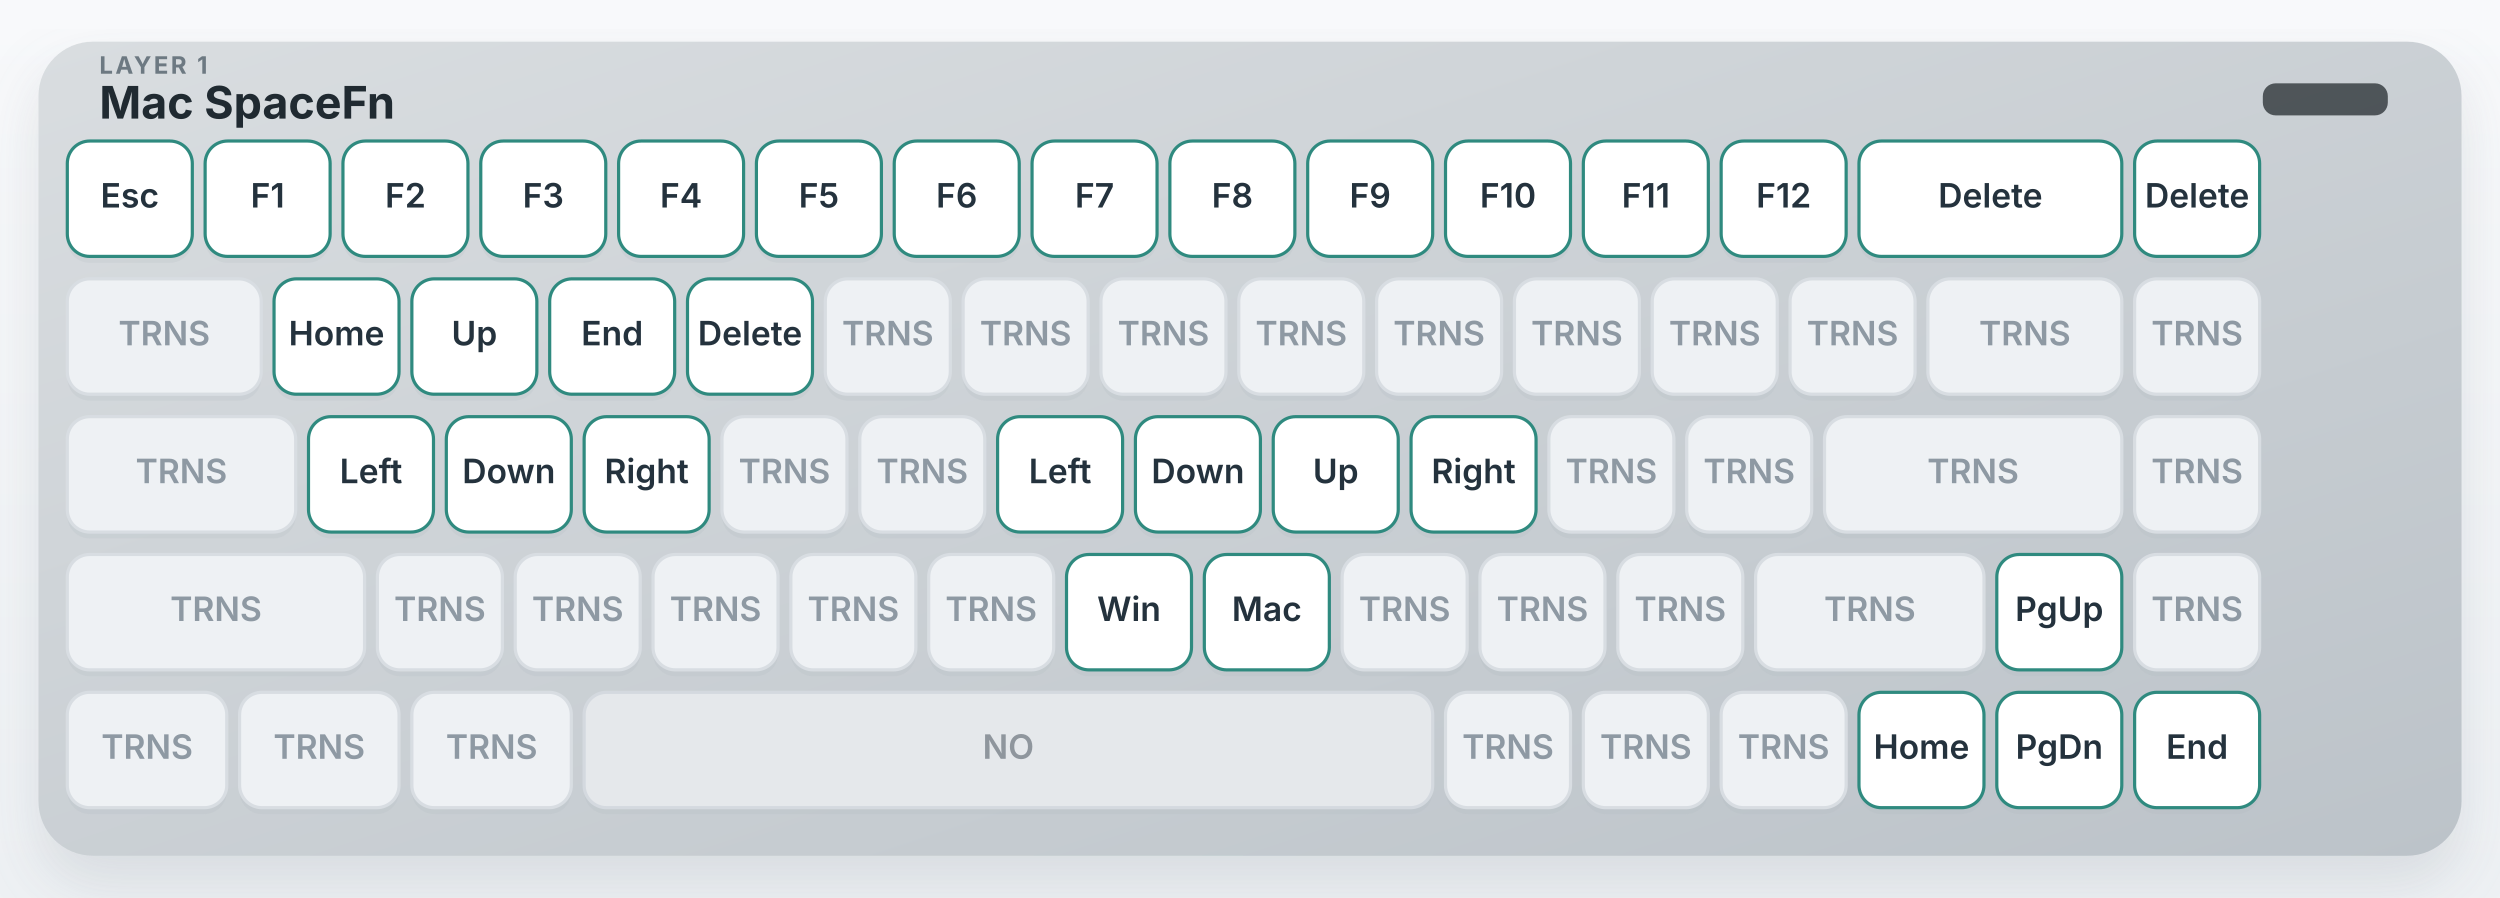
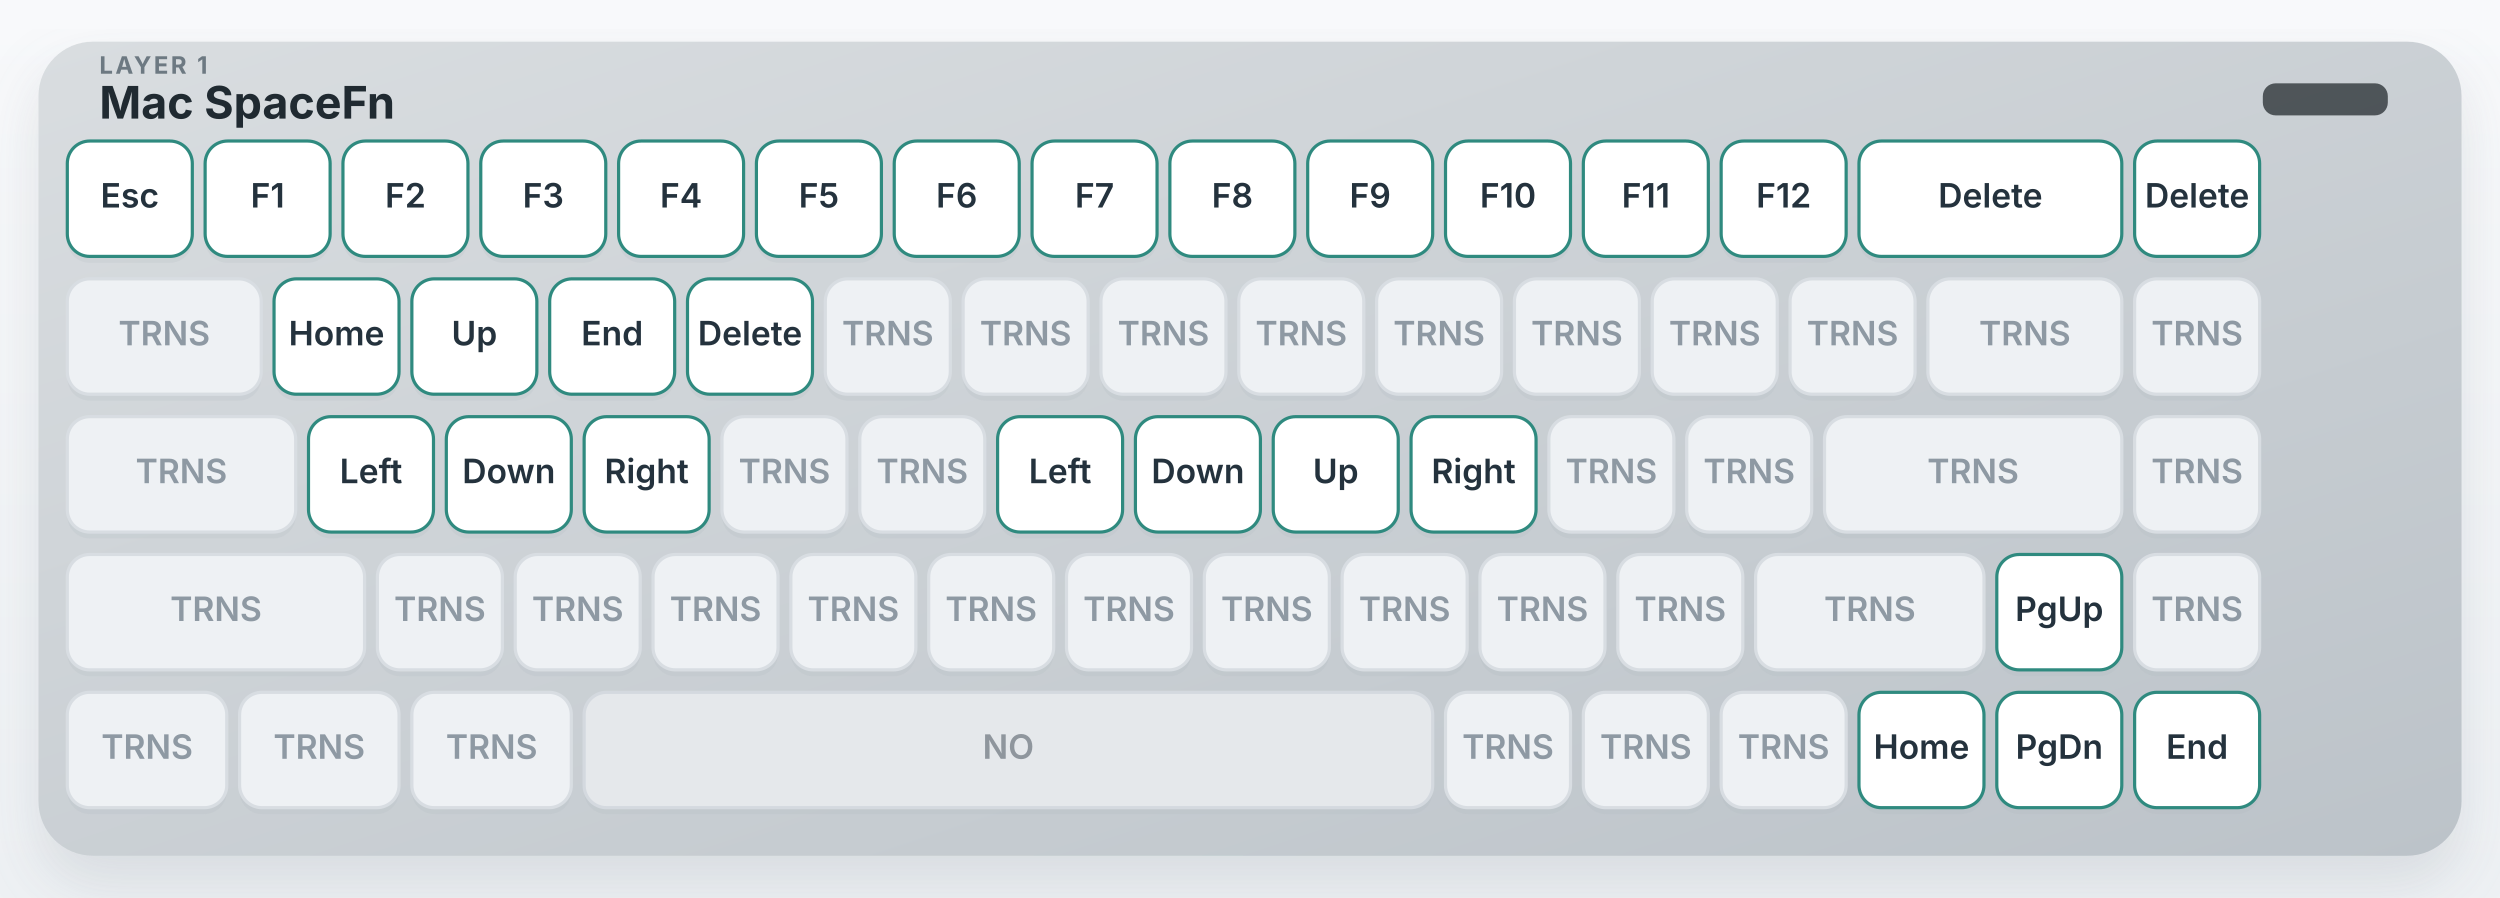
<svg xmlns="http://www.w3.org/2000/svg" width="1560" height="560" viewBox="0 0 1560 560">
  <defs>
    <linearGradient id="bg" x1="0" y1="0" x2="0" y2="1">
      <stop offset="0%" stop-color="#f8f9fb" />
      <stop offset="100%" stop-color="#eef1f4" />
    </linearGradient>
    <linearGradient id="case" x1="0" y1="0" x2="1" y2="1">
      <stop offset="0%" stop-color="#d9dde0" />
      <stop offset="100%" stop-color="#bcc3c9" />
    </linearGradient>
    <filter id="shadow" x="-20%" y="-20%" width="140%" height="140%">
      <feDropShadow dx="0" dy="18" stdDeviation="18" flood-color="#89939b" flood-opacity="0.22" />
    </filter>
  </defs>
  <rect width="1560" height="560" fill="url(#bg)" />
  <rect x="24" y="26" width="1512" height="508" rx="34" fill="url(#case)" filter="url(#shadow)" />
  <rect x="1412" y="52" width="78" height="20" rx="8" fill="#2c3236" opacity="0.78" />
  <text x="62" y="46" font-family="Inter, SF Pro Display, Arial, sans-serif" font-size="15" font-weight="700" letter-spacing="1.5" fill="#6d7982">LAYER 1</text>
  <text x="62" y="74" font-family="Inter, SF Pro Display, Arial, sans-serif" font-size="28" font-weight="700" fill="#202a31">Mac SpaceFn</text>
  <rect x="42.0" y="92.0" width="78.0" height="72.0" rx="14" fill="#aeb6bd" opacity="0.18" />
  <rect x="42.0" y="88.0" width="78.0" height="72.0" rx="14" fill="#ffffff" stroke="#2f8a7f" stroke-width="2" />
  <text x="81.0" y="129.5" font-family="Inter, SF Pro Display, Arial, sans-serif" font-size="21" font-weight="600" text-anchor="middle" fill="#24323d">Esc</text>
  <rect x="128.0" y="92.0" width="78.0" height="72.0" rx="14" fill="#aeb6bd" opacity="0.18" />
  <rect x="128.0" y="88.0" width="78.0" height="72.0" rx="14" fill="#ffffff" stroke="#2f8a7f" stroke-width="2" />
  <text x="167.0" y="129.5" font-family="Inter, SF Pro Display, Arial, sans-serif" font-size="21" font-weight="600" text-anchor="middle" fill="#24323d">F1</text>
  <rect x="214.0" y="92.0" width="78.0" height="72.0" rx="14" fill="#aeb6bd" opacity="0.18" />
  <rect x="214.0" y="88.0" width="78.0" height="72.0" rx="14" fill="#ffffff" stroke="#2f8a7f" stroke-width="2" />
  <text x="253.0" y="129.5" font-family="Inter, SF Pro Display, Arial, sans-serif" font-size="21" font-weight="600" text-anchor="middle" fill="#24323d">F2</text>
  <rect x="300.0" y="92.0" width="78.0" height="72.0" rx="14" fill="#aeb6bd" opacity="0.18" />
  <rect x="300.0" y="88.0" width="78.0" height="72.0" rx="14" fill="#ffffff" stroke="#2f8a7f" stroke-width="2" />
  <text x="339.0" y="129.5" font-family="Inter, SF Pro Display, Arial, sans-serif" font-size="21" font-weight="600" text-anchor="middle" fill="#24323d">F3</text>
  <rect x="386.0" y="92.0" width="78.0" height="72.0" rx="14" fill="#aeb6bd" opacity="0.18" />
  <rect x="386.0" y="88.0" width="78.0" height="72.0" rx="14" fill="#ffffff" stroke="#2f8a7f" stroke-width="2" />
  <text x="425.0" y="129.5" font-family="Inter, SF Pro Display, Arial, sans-serif" font-size="21" font-weight="600" text-anchor="middle" fill="#24323d">F4</text>
  <rect x="472.0" y="92.0" width="78.0" height="72.0" rx="14" fill="#aeb6bd" opacity="0.18" />
  <rect x="472.0" y="88.0" width="78.0" height="72.0" rx="14" fill="#ffffff" stroke="#2f8a7f" stroke-width="2" />
  <text x="511.0" y="129.5" font-family="Inter, SF Pro Display, Arial, sans-serif" font-size="21" font-weight="600" text-anchor="middle" fill="#24323d">F5</text>
  <rect x="558.0" y="92.0" width="78.0" height="72.0" rx="14" fill="#aeb6bd" opacity="0.18" />
  <rect x="558.0" y="88.0" width="78.0" height="72.0" rx="14" fill="#ffffff" stroke="#2f8a7f" stroke-width="2" />
  <text x="597.0" y="129.5" font-family="Inter, SF Pro Display, Arial, sans-serif" font-size="21" font-weight="600" text-anchor="middle" fill="#24323d">F6</text>
  <rect x="644.0" y="92.0" width="78.0" height="72.0" rx="14" fill="#aeb6bd" opacity="0.18" />
  <rect x="644.0" y="88.0" width="78.0" height="72.0" rx="14" fill="#ffffff" stroke="#2f8a7f" stroke-width="2" />
  <text x="683.0" y="129.5" font-family="Inter, SF Pro Display, Arial, sans-serif" font-size="21" font-weight="600" text-anchor="middle" fill="#24323d">F7</text>
  <rect x="730.0" y="92.0" width="78.0" height="72.0" rx="14" fill="#aeb6bd" opacity="0.18" />
  <rect x="730.0" y="88.0" width="78.0" height="72.0" rx="14" fill="#ffffff" stroke="#2f8a7f" stroke-width="2" />
  <text x="769.0" y="129.5" font-family="Inter, SF Pro Display, Arial, sans-serif" font-size="21" font-weight="600" text-anchor="middle" fill="#24323d">F8</text>
  <rect x="816.0" y="92.0" width="78.0" height="72.0" rx="14" fill="#aeb6bd" opacity="0.18" />
  <rect x="816.0" y="88.0" width="78.0" height="72.0" rx="14" fill="#ffffff" stroke="#2f8a7f" stroke-width="2" />
  <text x="855.0" y="129.5" font-family="Inter, SF Pro Display, Arial, sans-serif" font-size="21" font-weight="600" text-anchor="middle" fill="#24323d">F9</text>
  <rect x="902.0" y="92.0" width="78.0" height="72.0" rx="14" fill="#aeb6bd" opacity="0.18" />
  <rect x="902.0" y="88.0" width="78.0" height="72.0" rx="14" fill="#ffffff" stroke="#2f8a7f" stroke-width="2" />
  <text x="941.0" y="129.5" font-family="Inter, SF Pro Display, Arial, sans-serif" font-size="21" font-weight="600" text-anchor="middle" fill="#24323d">F10</text>
  <rect x="988.0" y="92.0" width="78.0" height="72.0" rx="14" fill="#aeb6bd" opacity="0.18" />
  <rect x="988.0" y="88.0" width="78.0" height="72.0" rx="14" fill="#ffffff" stroke="#2f8a7f" stroke-width="2" />
  <text x="1027.0" y="129.5" font-family="Inter, SF Pro Display, Arial, sans-serif" font-size="21" font-weight="600" text-anchor="middle" fill="#24323d">F11</text>
  <rect x="1074.0" y="92.0" width="78.0" height="72.0" rx="14" fill="#aeb6bd" opacity="0.18" />
  <rect x="1074.0" y="88.0" width="78.0" height="72.0" rx="14" fill="#ffffff" stroke="#2f8a7f" stroke-width="2" />
  <text x="1113.0" y="129.5" font-family="Inter, SF Pro Display, Arial, sans-serif" font-size="21" font-weight="600" text-anchor="middle" fill="#24323d">F12</text>
  <rect x="1160.0" y="92.0" width="164.0" height="72.0" rx="14" fill="#aeb6bd" opacity="0.18" />
  <rect x="1160.0" y="88.0" width="164.0" height="72.0" rx="14" fill="#ffffff" stroke="#2f8a7f" stroke-width="2" />
  <text x="1242.0" y="129.5" font-family="Inter, SF Pro Display, Arial, sans-serif" font-size="21" font-weight="600" text-anchor="middle" fill="#24323d">Delete</text>
  <rect x="1332.0" y="92.0" width="78.0" height="72.0" rx="14" fill="#aeb6bd" opacity="0.18" />
  <rect x="1332.0" y="88.0" width="78.0" height="72.0" rx="14" fill="#ffffff" stroke="#2f8a7f" stroke-width="2" />
  <text x="1371.0" y="129.5" font-family="Inter, SF Pro Display, Arial, sans-serif" font-size="21" font-weight="600" text-anchor="middle" fill="#24323d">Delete</text>
  <rect x="42.0" y="178.0" width="121.0" height="72.0" rx="14" fill="#aeb6bd" opacity="0.18" />
  <rect x="42.0" y="174.0" width="121.0" height="72.0" rx="14" fill="#eef1f4" stroke="#d8dde2" stroke-width="2" />
  <text x="102.5" y="215.5" font-family="Inter, SF Pro Display, Arial, sans-serif" font-size="21" font-weight="600" text-anchor="middle" fill="#8e99a3">TRNS</text>
  <rect x="171.0" y="178.0" width="78.0" height="72.0" rx="14" fill="#aeb6bd" opacity="0.18" />
  <rect x="171.0" y="174.0" width="78.0" height="72.0" rx="14" fill="#ffffff" stroke="#2f8a7f" stroke-width="2" />
  <text x="210.0" y="215.5" font-family="Inter, SF Pro Display, Arial, sans-serif" font-size="21" font-weight="600" text-anchor="middle" fill="#24323d">Home</text>
  <rect x="257.0" y="178.0" width="78.0" height="72.0" rx="14" fill="#aeb6bd" opacity="0.18" />
  <rect x="257.0" y="174.0" width="78.0" height="72.0" rx="14" fill="#ffffff" stroke="#2f8a7f" stroke-width="2" />
  <text x="296.0" y="215.5" font-family="Inter, SF Pro Display, Arial, sans-serif" font-size="21" font-weight="600" text-anchor="middle" fill="#24323d">Up</text>
  <rect x="343.0" y="178.0" width="78.0" height="72.0" rx="14" fill="#aeb6bd" opacity="0.18" />
  <rect x="343.0" y="174.0" width="78.0" height="72.0" rx="14" fill="#ffffff" stroke="#2f8a7f" stroke-width="2" />
  <text x="382.0" y="215.5" font-family="Inter, SF Pro Display, Arial, sans-serif" font-size="21" font-weight="600" text-anchor="middle" fill="#24323d">End</text>
  <rect x="429.0" y="178.0" width="78.0" height="72.0" rx="14" fill="#aeb6bd" opacity="0.18" />
  <rect x="429.0" y="174.0" width="78.0" height="72.0" rx="14" fill="#ffffff" stroke="#2f8a7f" stroke-width="2" />
  <text x="468.0" y="215.5" font-family="Inter, SF Pro Display, Arial, sans-serif" font-size="21" font-weight="600" text-anchor="middle" fill="#24323d">Delete</text>
  <rect x="515.0" y="178.0" width="78.0" height="72.0" rx="14" fill="#aeb6bd" opacity="0.18" />
  <rect x="515.0" y="174.0" width="78.0" height="72.0" rx="14" fill="#eef1f4" stroke="#d8dde2" stroke-width="2" />
  <text x="554.0" y="215.5" font-family="Inter, SF Pro Display, Arial, sans-serif" font-size="21" font-weight="600" text-anchor="middle" fill="#8e99a3">TRNS</text>
  <rect x="601.0" y="178.0" width="78.0" height="72.0" rx="14" fill="#aeb6bd" opacity="0.18" />
  <rect x="601.0" y="174.0" width="78.0" height="72.0" rx="14" fill="#eef1f4" stroke="#d8dde2" stroke-width="2" />
  <text x="640.0" y="215.5" font-family="Inter, SF Pro Display, Arial, sans-serif" font-size="21" font-weight="600" text-anchor="middle" fill="#8e99a3">TRNS</text>
  <rect x="687.0" y="178.0" width="78.0" height="72.0" rx="14" fill="#aeb6bd" opacity="0.18" />
  <rect x="687.0" y="174.0" width="78.0" height="72.0" rx="14" fill="#eef1f4" stroke="#d8dde2" stroke-width="2" />
  <text x="726.0" y="215.5" font-family="Inter, SF Pro Display, Arial, sans-serif" font-size="21" font-weight="600" text-anchor="middle" fill="#8e99a3">TRNS</text>
  <rect x="773.0" y="178.0" width="78.0" height="72.0" rx="14" fill="#aeb6bd" opacity="0.18" />
  <rect x="773.0" y="174.0" width="78.0" height="72.0" rx="14" fill="#eef1f4" stroke="#d8dde2" stroke-width="2" />
  <text x="812.0" y="215.5" font-family="Inter, SF Pro Display, Arial, sans-serif" font-size="21" font-weight="600" text-anchor="middle" fill="#8e99a3">TRNS</text>
  <rect x="859.0" y="178.0" width="78.0" height="72.0" rx="14" fill="#aeb6bd" opacity="0.18" />
  <rect x="859.0" y="174.0" width="78.0" height="72.0" rx="14" fill="#eef1f4" stroke="#d8dde2" stroke-width="2" />
  <text x="898.0" y="215.5" font-family="Inter, SF Pro Display, Arial, sans-serif" font-size="21" font-weight="600" text-anchor="middle" fill="#8e99a3">TRNS</text>
  <rect x="945.0" y="178.0" width="78.0" height="72.0" rx="14" fill="#aeb6bd" opacity="0.18" />
  <rect x="945.0" y="174.0" width="78.0" height="72.0" rx="14" fill="#eef1f4" stroke="#d8dde2" stroke-width="2" />
  <text x="984.0" y="215.5" font-family="Inter, SF Pro Display, Arial, sans-serif" font-size="21" font-weight="600" text-anchor="middle" fill="#8e99a3">TRNS</text>
  <rect x="1031.0" y="178.0" width="78.0" height="72.0" rx="14" fill="#aeb6bd" opacity="0.18" />
  <rect x="1031.0" y="174.0" width="78.0" height="72.0" rx="14" fill="#eef1f4" stroke="#d8dde2" stroke-width="2" />
  <text x="1070.0" y="215.5" font-family="Inter, SF Pro Display, Arial, sans-serif" font-size="21" font-weight="600" text-anchor="middle" fill="#8e99a3">TRNS</text>
  <rect x="1117.0" y="178.0" width="78.0" height="72.0" rx="14" fill="#aeb6bd" opacity="0.18" />
  <rect x="1117.0" y="174.0" width="78.0" height="72.0" rx="14" fill="#eef1f4" stroke="#d8dde2" stroke-width="2" />
  <text x="1156.0" y="215.5" font-family="Inter, SF Pro Display, Arial, sans-serif" font-size="21" font-weight="600" text-anchor="middle" fill="#8e99a3">TRNS</text>
  <rect x="1203.0" y="178.0" width="121.0" height="72.0" rx="14" fill="#aeb6bd" opacity="0.18" />
  <rect x="1203.0" y="174.0" width="121.0" height="72.0" rx="14" fill="#eef1f4" stroke="#d8dde2" stroke-width="2" />
  <text x="1263.5" y="215.5" font-family="Inter, SF Pro Display, Arial, sans-serif" font-size="21" font-weight="600" text-anchor="middle" fill="#8e99a3">TRNS</text>
  <rect x="1332.0" y="178.0" width="78.0" height="72.0" rx="14" fill="#aeb6bd" opacity="0.18" />
  <rect x="1332.0" y="174.0" width="78.0" height="72.0" rx="14" fill="#eef1f4" stroke="#d8dde2" stroke-width="2" />
  <text x="1371.0" y="215.5" font-family="Inter, SF Pro Display, Arial, sans-serif" font-size="21" font-weight="600" text-anchor="middle" fill="#8e99a3">TRNS</text>
  <rect x="42.0" y="264.0" width="142.5" height="72.0" rx="14" fill="#aeb6bd" opacity="0.18" />
  <rect x="42.0" y="260.0" width="142.5" height="72.0" rx="14" fill="#eef1f4" stroke="#d8dde2" stroke-width="2" />
  <text x="113.2" y="301.5" font-family="Inter, SF Pro Display, Arial, sans-serif" font-size="21" font-weight="600" text-anchor="middle" fill="#8e99a3">TRNS</text>
  <rect x="192.5" y="264.0" width="78.0" height="72.0" rx="14" fill="#aeb6bd" opacity="0.18" />
  <rect x="192.5" y="260.0" width="78.0" height="72.0" rx="14" fill="#ffffff" stroke="#2f8a7f" stroke-width="2" />
  <text x="231.5" y="301.5" font-family="Inter, SF Pro Display, Arial, sans-serif" font-size="21" font-weight="600" text-anchor="middle" fill="#24323d">Left</text>
  <rect x="278.5" y="264.0" width="78.0" height="72.0" rx="14" fill="#aeb6bd" opacity="0.18" />
  <rect x="278.5" y="260.0" width="78.0" height="72.0" rx="14" fill="#ffffff" stroke="#2f8a7f" stroke-width="2" />
  <text x="317.5" y="301.5" font-family="Inter, SF Pro Display, Arial, sans-serif" font-size="21" font-weight="600" text-anchor="middle" fill="#24323d">Down</text>
  <rect x="364.5" y="264.0" width="78.0" height="72.0" rx="14" fill="#aeb6bd" opacity="0.18" />
  <rect x="364.5" y="260.0" width="78.0" height="72.0" rx="14" fill="#ffffff" stroke="#2f8a7f" stroke-width="2" />
  <text x="403.5" y="301.5" font-family="Inter, SF Pro Display, Arial, sans-serif" font-size="21" font-weight="600" text-anchor="middle" fill="#24323d">Right</text>
  <rect x="450.5" y="264.0" width="78.0" height="72.0" rx="14" fill="#aeb6bd" opacity="0.18" />
  <rect x="450.5" y="260.0" width="78.0" height="72.0" rx="14" fill="#eef1f4" stroke="#d8dde2" stroke-width="2" />
  <text x="489.5" y="301.5" font-family="Inter, SF Pro Display, Arial, sans-serif" font-size="21" font-weight="600" text-anchor="middle" fill="#8e99a3">TRNS</text>
  <rect x="536.5" y="264.0" width="78.0" height="72.0" rx="14" fill="#aeb6bd" opacity="0.18" />
  <rect x="536.5" y="260.0" width="78.0" height="72.0" rx="14" fill="#eef1f4" stroke="#d8dde2" stroke-width="2" />
  <text x="575.5" y="301.5" font-family="Inter, SF Pro Display, Arial, sans-serif" font-size="21" font-weight="600" text-anchor="middle" fill="#8e99a3">TRNS</text>
  <rect x="622.5" y="264.0" width="78.0" height="72.0" rx="14" fill="#aeb6bd" opacity="0.18" />
  <rect x="622.5" y="260.0" width="78.0" height="72.0" rx="14" fill="#ffffff" stroke="#2f8a7f" stroke-width="2" />
  <text x="661.5" y="301.5" font-family="Inter, SF Pro Display, Arial, sans-serif" font-size="21" font-weight="600" text-anchor="middle" fill="#24323d">Left</text>
  <rect x="708.5" y="264.0" width="78.0" height="72.0" rx="14" fill="#aeb6bd" opacity="0.18" />
  <rect x="708.5" y="260.0" width="78.0" height="72.0" rx="14" fill="#ffffff" stroke="#2f8a7f" stroke-width="2" />
  <text x="747.5" y="301.5" font-family="Inter, SF Pro Display, Arial, sans-serif" font-size="21" font-weight="600" text-anchor="middle" fill="#24323d">Down</text>
  <rect x="794.5" y="264.0" width="78.0" height="72.0" rx="14" fill="#aeb6bd" opacity="0.18" />
  <rect x="794.5" y="260.0" width="78.0" height="72.0" rx="14" fill="#ffffff" stroke="#2f8a7f" stroke-width="2" />
  <text x="833.5" y="301.5" font-family="Inter, SF Pro Display, Arial, sans-serif" font-size="21" font-weight="600" text-anchor="middle" fill="#24323d">Up</text>
  <rect x="880.5" y="264.0" width="78.0" height="72.0" rx="14" fill="#aeb6bd" opacity="0.18" />
  <rect x="880.5" y="260.0" width="78.0" height="72.0" rx="14" fill="#ffffff" stroke="#2f8a7f" stroke-width="2" />
  <text x="919.5" y="301.5" font-family="Inter, SF Pro Display, Arial, sans-serif" font-size="21" font-weight="600" text-anchor="middle" fill="#24323d">Right</text>
  <rect x="966.5" y="264.0" width="78.0" height="72.0" rx="14" fill="#aeb6bd" opacity="0.18" />
  <rect x="966.5" y="260.0" width="78.0" height="72.0" rx="14" fill="#eef1f4" stroke="#d8dde2" stroke-width="2" />
  <text x="1005.5" y="301.5" font-family="Inter, SF Pro Display, Arial, sans-serif" font-size="21" font-weight="600" text-anchor="middle" fill="#8e99a3">TRNS</text>
  <rect x="1052.5" y="264.0" width="78.0" height="72.0" rx="14" fill="#aeb6bd" opacity="0.18" />
  <rect x="1052.5" y="260.0" width="78.0" height="72.0" rx="14" fill="#eef1f4" stroke="#d8dde2" stroke-width="2" />
  <text x="1091.5" y="301.5" font-family="Inter, SF Pro Display, Arial, sans-serif" font-size="21" font-weight="600" text-anchor="middle" fill="#8e99a3">TRNS</text>
  <rect x="1138.5" y="264.0" width="185.5" height="72.0" rx="14" fill="#aeb6bd" opacity="0.18" />
  <rect x="1138.5" y="260.0" width="185.5" height="72.0" rx="14" fill="#eef1f4" stroke="#d8dde2" stroke-width="2" />
  <text x="1231.2" y="301.5" font-family="Inter, SF Pro Display, Arial, sans-serif" font-size="21" font-weight="600" text-anchor="middle" fill="#8e99a3">TRNS</text>
  <rect x="1332.0" y="264.0" width="78.0" height="72.0" rx="14" fill="#aeb6bd" opacity="0.18" />
  <rect x="1332.0" y="260.0" width="78.0" height="72.0" rx="14" fill="#eef1f4" stroke="#d8dde2" stroke-width="2" />
  <text x="1371.0" y="301.5" font-family="Inter, SF Pro Display, Arial, sans-serif" font-size="21" font-weight="600" text-anchor="middle" fill="#8e99a3">TRNS</text>
  <rect x="42.0" y="350.0" width="185.5" height="72.0" rx="14" fill="#aeb6bd" opacity="0.18" />
  <rect x="42.0" y="346.0" width="185.5" height="72.0" rx="14" fill="#eef1f4" stroke="#d8dde2" stroke-width="2" />
  <text x="134.8" y="387.5" font-family="Inter, SF Pro Display, Arial, sans-serif" font-size="21" font-weight="600" text-anchor="middle" fill="#8e99a3">TRNS</text>
  <rect x="235.5" y="350.0" width="78.0" height="72.0" rx="14" fill="#aeb6bd" opacity="0.18" />
  <rect x="235.5" y="346.0" width="78.0" height="72.0" rx="14" fill="#eef1f4" stroke="#d8dde2" stroke-width="2" />
  <text x="274.5" y="387.5" font-family="Inter, SF Pro Display, Arial, sans-serif" font-size="21" font-weight="600" text-anchor="middle" fill="#8e99a3">TRNS</text>
  <rect x="321.5" y="350.0" width="78.0" height="72.0" rx="14" fill="#aeb6bd" opacity="0.18" />
  <rect x="321.5" y="346.0" width="78.0" height="72.0" rx="14" fill="#eef1f4" stroke="#d8dde2" stroke-width="2" />
  <text x="360.5" y="387.5" font-family="Inter, SF Pro Display, Arial, sans-serif" font-size="21" font-weight="600" text-anchor="middle" fill="#8e99a3">TRNS</text>
  <rect x="407.5" y="350.0" width="78.0" height="72.0" rx="14" fill="#aeb6bd" opacity="0.18" />
  <rect x="407.5" y="346.0" width="78.0" height="72.0" rx="14" fill="#eef1f4" stroke="#d8dde2" stroke-width="2" />
  <text x="446.5" y="387.5" font-family="Inter, SF Pro Display, Arial, sans-serif" font-size="21" font-weight="600" text-anchor="middle" fill="#8e99a3">TRNS</text>
  <rect x="493.5" y="350.0" width="78.0" height="72.0" rx="14" fill="#aeb6bd" opacity="0.18" />
  <rect x="493.5" y="346.0" width="78.0" height="72.0" rx="14" fill="#eef1f4" stroke="#d8dde2" stroke-width="2" />
  <text x="532.5" y="387.5" font-family="Inter, SF Pro Display, Arial, sans-serif" font-size="21" font-weight="600" text-anchor="middle" fill="#8e99a3">TRNS</text>
  <rect x="579.5" y="350.0" width="78.0" height="72.0" rx="14" fill="#aeb6bd" opacity="0.18" />
  <rect x="579.5" y="346.0" width="78.0" height="72.0" rx="14" fill="#eef1f4" stroke="#d8dde2" stroke-width="2" />
  <text x="618.5" y="387.5" font-family="Inter, SF Pro Display, Arial, sans-serif" font-size="21" font-weight="600" text-anchor="middle" fill="#8e99a3">TRNS</text>
  <rect x="665.5" y="350.0" width="78.0" height="72.0" rx="14" fill="#aeb6bd" opacity="0.18" />
-   <rect x="665.5" y="346.0" width="78.0" height="72.0" rx="14" fill="#ffffff" stroke="#2f8a7f" stroke-width="2" />
-   <text x="704.5" y="387.5" font-family="Inter, SF Pro Display, Arial, sans-serif" font-size="21" font-weight="600" text-anchor="middle" fill="#24323d">Win</text>
+   <rect x="665.5" y="346.0" width="78.0" height="72.0" rx="14" fill="#eef1f4" stroke="#d8dde2" stroke-width="2" />
+   <text x="704.5" y="387.5" font-family="Inter, SF Pro Display, Arial, sans-serif" font-size="21" font-weight="600" text-anchor="middle" fill="#8e99a3">TRNS</text>
  <rect x="751.5" y="350.0" width="78.0" height="72.0" rx="14" fill="#aeb6bd" opacity="0.18" />
-   <rect x="751.5" y="346.0" width="78.0" height="72.0" rx="14" fill="#ffffff" stroke="#2f8a7f" stroke-width="2" />
-   <text x="790.5" y="387.5" font-family="Inter, SF Pro Display, Arial, sans-serif" font-size="21" font-weight="600" text-anchor="middle" fill="#24323d">Mac</text>
+   <rect x="751.5" y="346.0" width="78.0" height="72.0" rx="14" fill="#eef1f4" stroke="#d8dde2" stroke-width="2" />
+   <text x="790.5" y="387.5" font-family="Inter, SF Pro Display, Arial, sans-serif" font-size="21" font-weight="600" text-anchor="middle" fill="#8e99a3">TRNS</text>
  <rect x="837.5" y="350.0" width="78.0" height="72.0" rx="14" fill="#aeb6bd" opacity="0.18" />
  <rect x="837.5" y="346.0" width="78.0" height="72.0" rx="14" fill="#eef1f4" stroke="#d8dde2" stroke-width="2" />
  <text x="876.5" y="387.5" font-family="Inter, SF Pro Display, Arial, sans-serif" font-size="21" font-weight="600" text-anchor="middle" fill="#8e99a3">TRNS</text>
  <rect x="923.5" y="350.0" width="78.0" height="72.0" rx="14" fill="#aeb6bd" opacity="0.18" />
  <rect x="923.5" y="346.0" width="78.0" height="72.0" rx="14" fill="#eef1f4" stroke="#d8dde2" stroke-width="2" />
  <text x="962.5" y="387.5" font-family="Inter, SF Pro Display, Arial, sans-serif" font-size="21" font-weight="600" text-anchor="middle" fill="#8e99a3">TRNS</text>
  <rect x="1009.5" y="350.0" width="78.0" height="72.0" rx="14" fill="#aeb6bd" opacity="0.18" />
  <rect x="1009.5" y="346.0" width="78.0" height="72.0" rx="14" fill="#eef1f4" stroke="#d8dde2" stroke-width="2" />
  <text x="1048.5" y="387.5" font-family="Inter, SF Pro Display, Arial, sans-serif" font-size="21" font-weight="600" text-anchor="middle" fill="#8e99a3">TRNS</text>
  <rect x="1095.5" y="350.0" width="142.5" height="72.0" rx="14" fill="#aeb6bd" opacity="0.18" />
  <rect x="1095.5" y="346.0" width="142.5" height="72.0" rx="14" fill="#eef1f4" stroke="#d8dde2" stroke-width="2" />
  <text x="1166.8" y="387.5" font-family="Inter, SF Pro Display, Arial, sans-serif" font-size="21" font-weight="600" text-anchor="middle" fill="#8e99a3">TRNS</text>
  <rect x="1246.0" y="350.0" width="78.0" height="72.0" rx="14" fill="#aeb6bd" opacity="0.18" />
  <rect x="1246.0" y="346.0" width="78.0" height="72.0" rx="14" fill="#ffffff" stroke="#2f8a7f" stroke-width="2" />
  <text x="1285.0" y="387.5" font-family="Inter, SF Pro Display, Arial, sans-serif" font-size="21" font-weight="600" text-anchor="middle" fill="#24323d">PgUp</text>
  <rect x="1332.0" y="350.0" width="78.0" height="72.0" rx="14" fill="#aeb6bd" opacity="0.18" />
  <rect x="1332.0" y="346.0" width="78.0" height="72.0" rx="14" fill="#eef1f4" stroke="#d8dde2" stroke-width="2" />
  <text x="1371.0" y="387.5" font-family="Inter, SF Pro Display, Arial, sans-serif" font-size="21" font-weight="600" text-anchor="middle" fill="#8e99a3">TRNS</text>
  <rect x="42.0" y="436.0" width="99.5" height="72.0" rx="14" fill="#aeb6bd" opacity="0.18" />
  <rect x="42.0" y="432.0" width="99.5" height="72.0" rx="14" fill="#eef1f4" stroke="#d8dde2" stroke-width="2" />
  <text x="91.8" y="473.5" font-family="Inter, SF Pro Display, Arial, sans-serif" font-size="21" font-weight="600" text-anchor="middle" fill="#8e99a3">TRNS</text>
  <rect x="149.5" y="436.0" width="99.5" height="72.0" rx="14" fill="#aeb6bd" opacity="0.18" />
  <rect x="149.5" y="432.0" width="99.5" height="72.0" rx="14" fill="#eef1f4" stroke="#d8dde2" stroke-width="2" />
  <text x="199.2" y="473.5" font-family="Inter, SF Pro Display, Arial, sans-serif" font-size="21" font-weight="600" text-anchor="middle" fill="#8e99a3">TRNS</text>
  <rect x="257.0" y="436.0" width="99.5" height="72.0" rx="14" fill="#aeb6bd" opacity="0.18" />
  <rect x="257.0" y="432.0" width="99.5" height="72.0" rx="14" fill="#eef1f4" stroke="#d8dde2" stroke-width="2" />
  <text x="306.8" y="473.5" font-family="Inter, SF Pro Display, Arial, sans-serif" font-size="21" font-weight="600" text-anchor="middle" fill="#8e99a3">TRNS</text>
  <rect x="364.5" y="436.0" width="529.5" height="72.0" rx="14" fill="#aeb6bd" opacity="0.18" />
  <rect x="364.5" y="432.0" width="529.5" height="72.0" rx="14" fill="#e5e8eb" stroke="#d4d9df" stroke-width="2" />
  <text x="629.2" y="473.5" font-family="Inter, SF Pro Display, Arial, sans-serif" font-size="21" font-weight="600" text-anchor="middle" fill="#8f969d">NO</text>
  <rect x="902.0" y="436.0" width="78.0" height="72.0" rx="14" fill="#aeb6bd" opacity="0.18" />
  <rect x="902.0" y="432.0" width="78.0" height="72.0" rx="14" fill="#eef1f4" stroke="#d8dde2" stroke-width="2" />
  <text x="941.0" y="473.5" font-family="Inter, SF Pro Display, Arial, sans-serif" font-size="21" font-weight="600" text-anchor="middle" fill="#8e99a3">TRNS</text>
  <rect x="988.0" y="436.0" width="78.0" height="72.0" rx="14" fill="#aeb6bd" opacity="0.18" />
  <rect x="988.0" y="432.0" width="78.0" height="72.0" rx="14" fill="#eef1f4" stroke="#d8dde2" stroke-width="2" />
  <text x="1027.0" y="473.5" font-family="Inter, SF Pro Display, Arial, sans-serif" font-size="21" font-weight="600" text-anchor="middle" fill="#8e99a3">TRNS</text>
  <rect x="1074.0" y="436.0" width="78.0" height="72.0" rx="14" fill="#aeb6bd" opacity="0.18" />
  <rect x="1074.0" y="432.0" width="78.0" height="72.0" rx="14" fill="#eef1f4" stroke="#d8dde2" stroke-width="2" />
  <text x="1113.0" y="473.5" font-family="Inter, SF Pro Display, Arial, sans-serif" font-size="21" font-weight="600" text-anchor="middle" fill="#8e99a3">TRNS</text>
  <rect x="1160.0" y="436.0" width="78.0" height="72.0" rx="14" fill="#aeb6bd" opacity="0.18" />
  <rect x="1160.0" y="432.0" width="78.0" height="72.0" rx="14" fill="#ffffff" stroke="#2f8a7f" stroke-width="2" />
  <text x="1199.0" y="473.5" font-family="Inter, SF Pro Display, Arial, sans-serif" font-size="21" font-weight="600" text-anchor="middle" fill="#24323d">Home</text>
  <rect x="1246.0" y="436.0" width="78.0" height="72.0" rx="14" fill="#aeb6bd" opacity="0.18" />
  <rect x="1246.0" y="432.0" width="78.0" height="72.0" rx="14" fill="#ffffff" stroke="#2f8a7f" stroke-width="2" />
  <text x="1285.0" y="473.5" font-family="Inter, SF Pro Display, Arial, sans-serif" font-size="21" font-weight="600" text-anchor="middle" fill="#24323d">PgDn</text>
  <rect x="1332.0" y="436.0" width="78.0" height="72.0" rx="14" fill="#aeb6bd" opacity="0.18" />
  <rect x="1332.0" y="432.0" width="78.0" height="72.0" rx="14" fill="#ffffff" stroke="#2f8a7f" stroke-width="2" />
  <text x="1371.0" y="473.5" font-family="Inter, SF Pro Display, Arial, sans-serif" font-size="21" font-weight="600" text-anchor="middle" fill="#24323d">End</text>
</svg>
